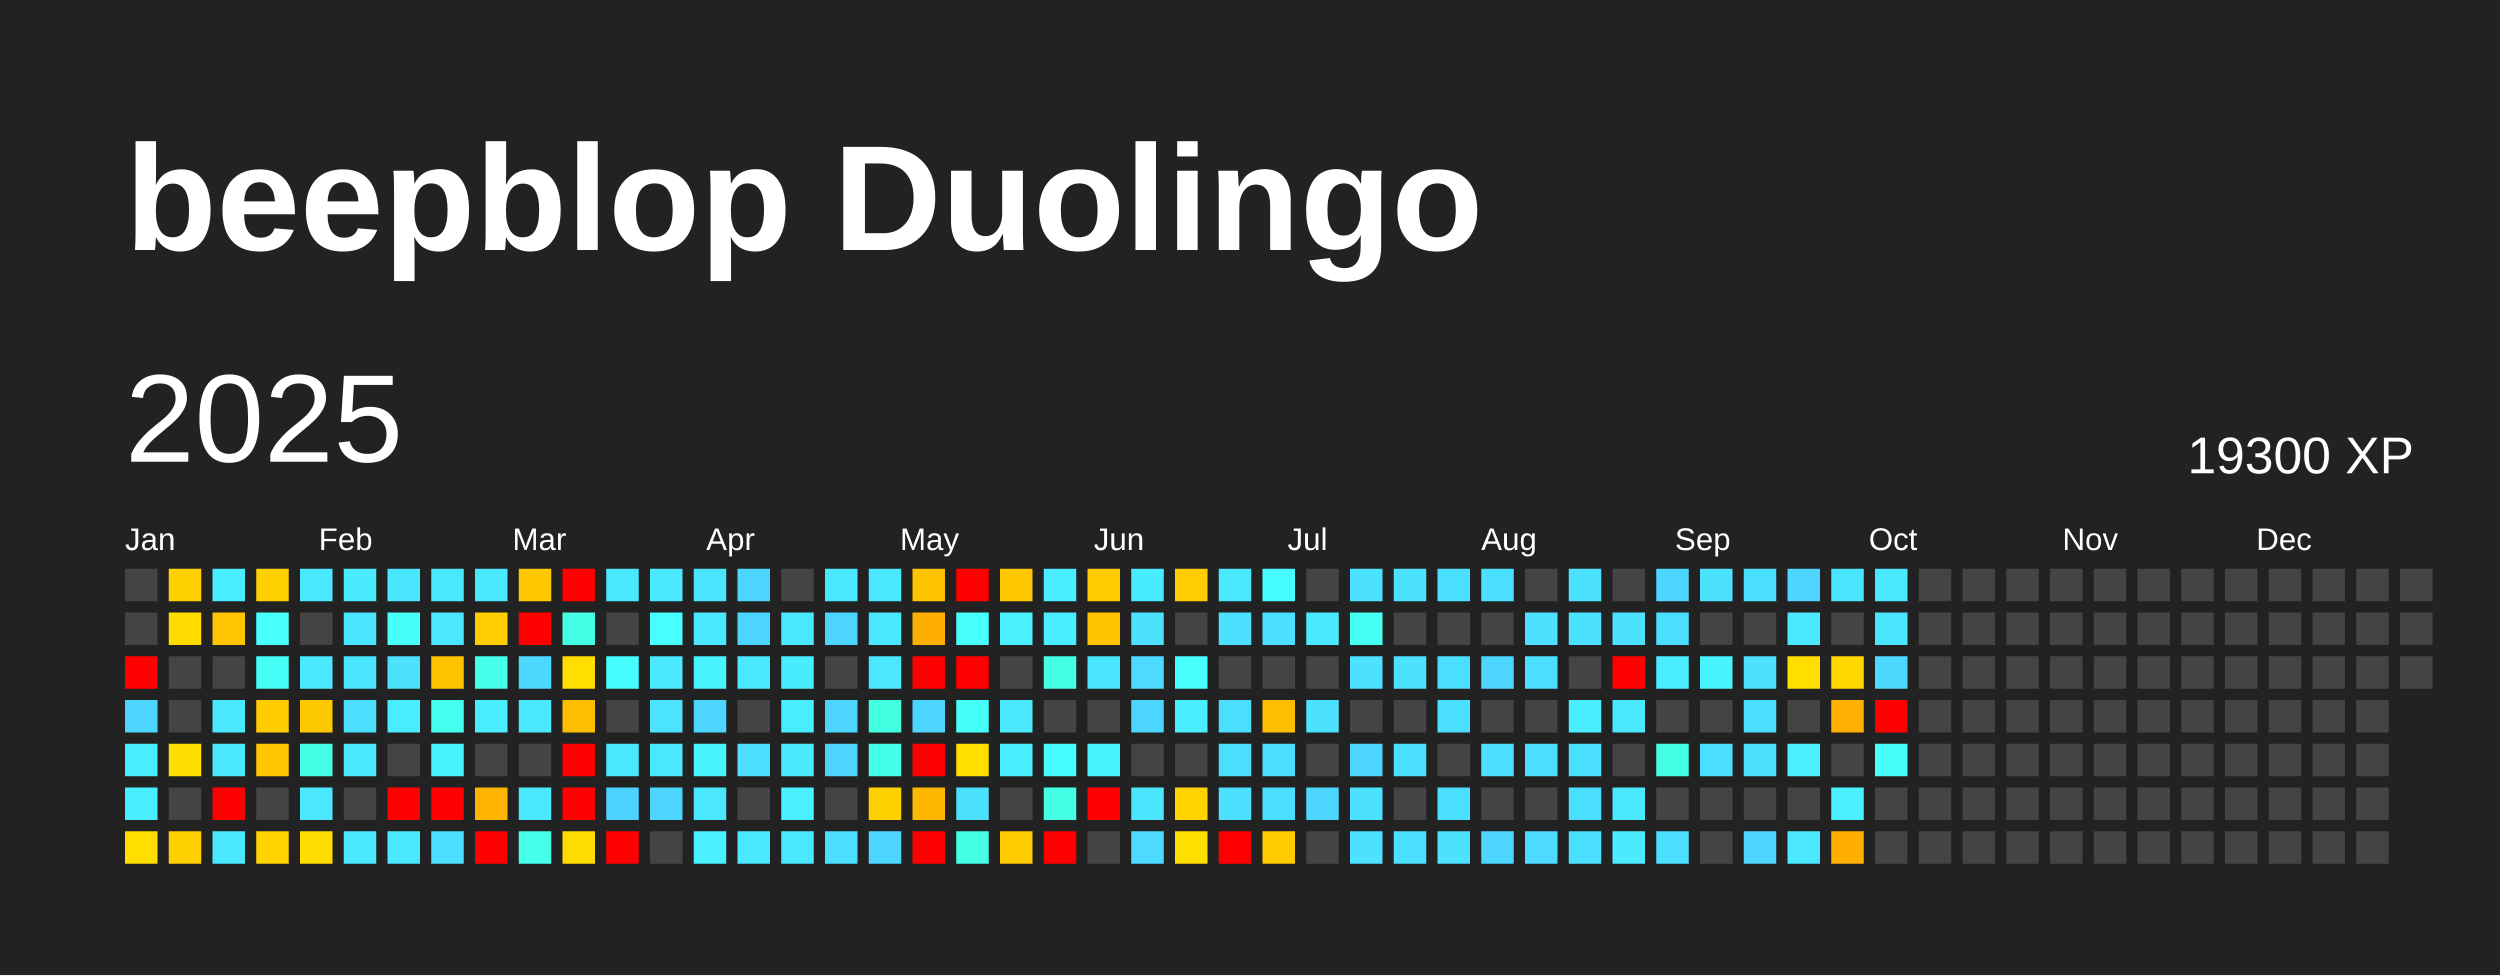
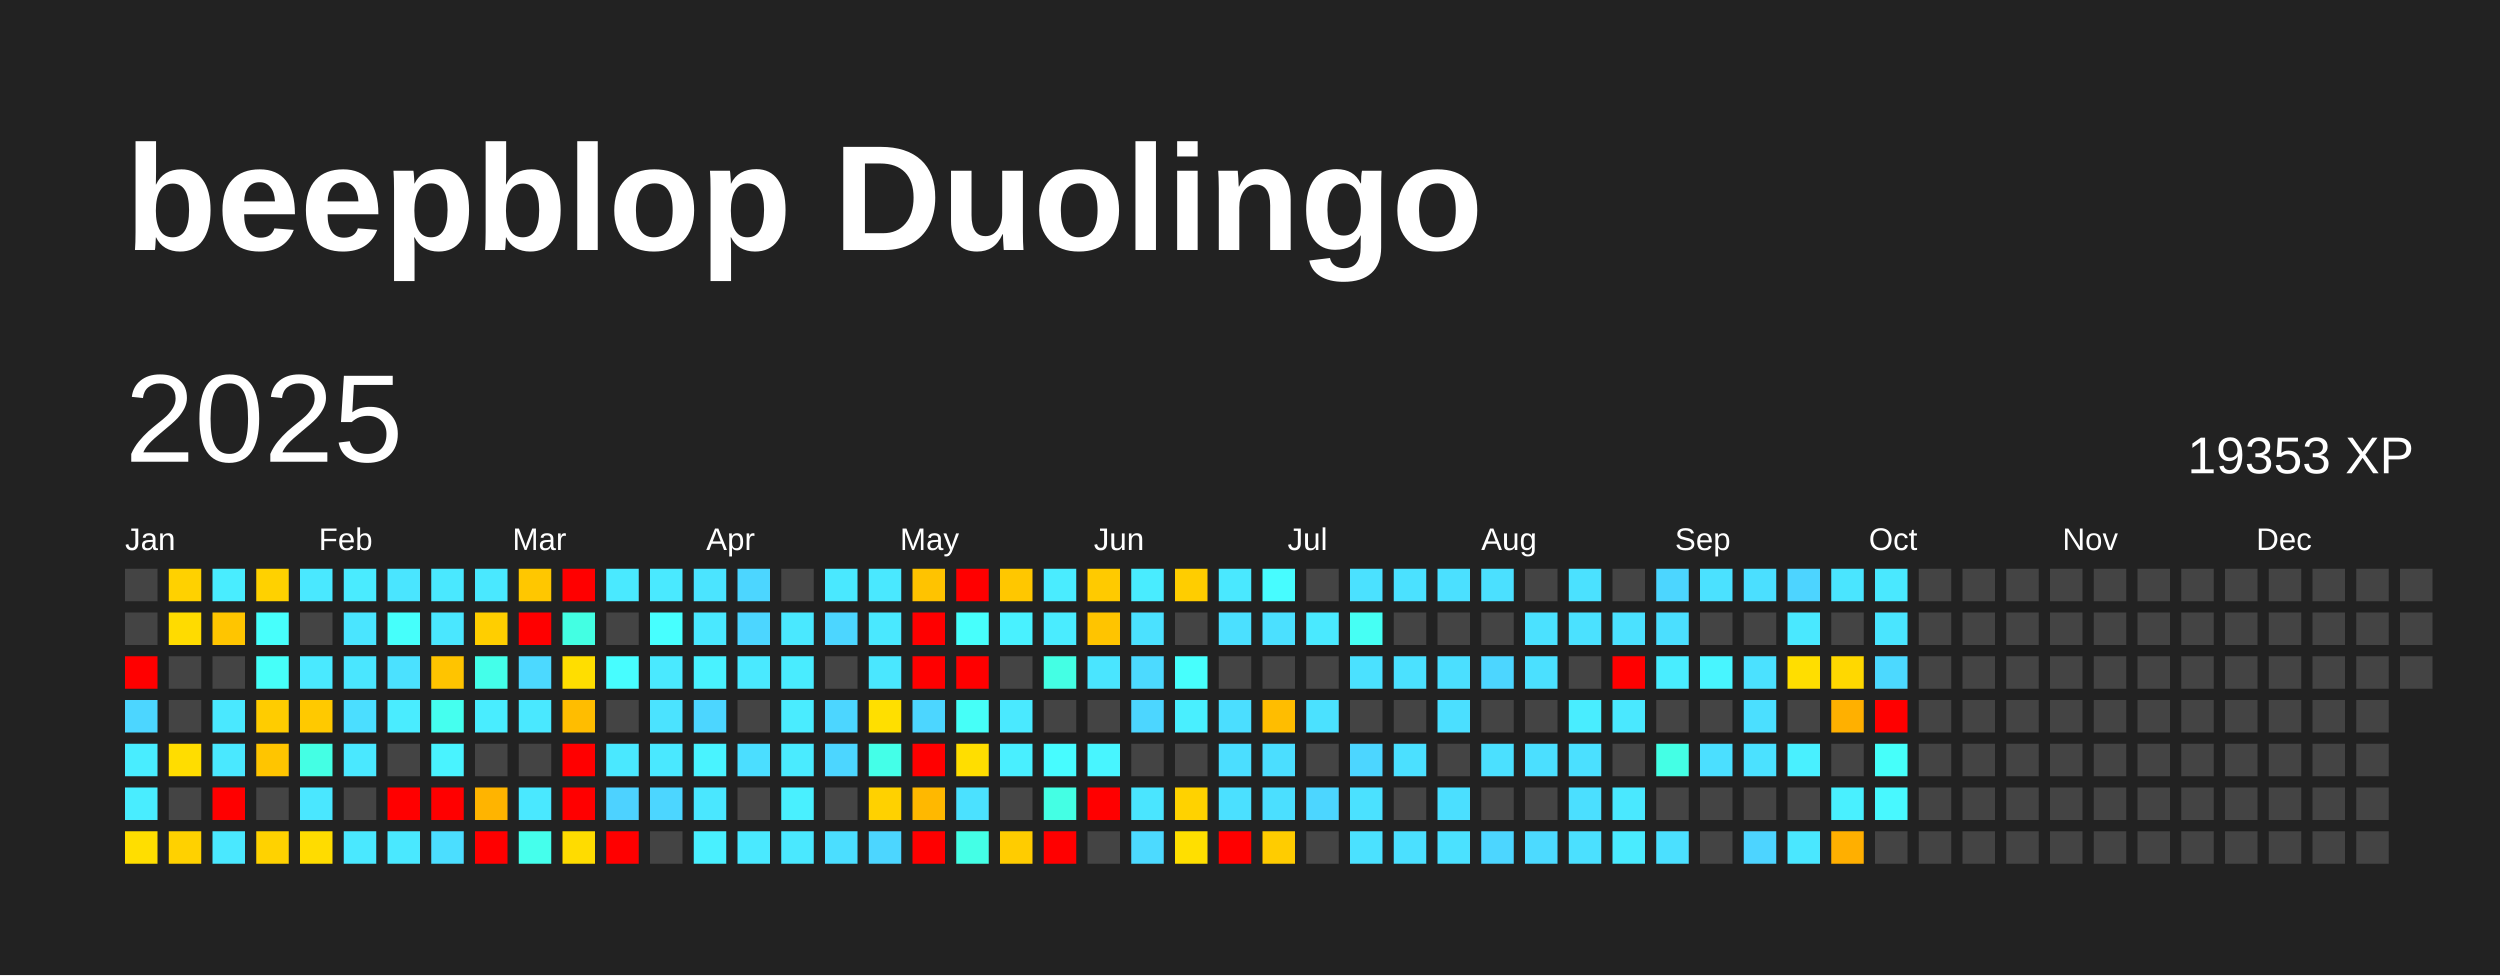
<svg xmlns="http://www.w3.org/2000/svg" baseProfile="full" height="78mm" version="1.1" viewBox="0,0,200,78" width="200mm">
  <defs />
  <rect fill="#222222" height="78" width="200" x="0" y="0" />
  <text fill="#FFFFFF" style="font-size:12px; font-family:Arial; font-weight:bold;" x="10" y="20">beepblop Duolingo</text>
  <text dominant-baseline="hanging" fill="#FFFFFF" style="font-size:10.0px; font-family:Arial;" x="10" y="30">2025</text>
-   <text dominant-baseline="hanging" fill="#FFFFFF" style="font-size:4.125px; font-family:Arial;" x="175" y="35">19300 XP</text>
+   <text dominant-baseline="hanging" fill="#FFFFFF" style="font-size:4.125px; font-family:Arial;" x="175" y="35">19353 XP</text>
  <text fill="#FFFFFF" style="font-size:2.5px; font-family:Arial" x="10.0" y="44">Jan</text>
  <text fill="#FFFFFF" style="font-size:2.5px; font-family:Arial" x="25.5" y="44">Feb</text>
  <text fill="#FFFFFF" style="font-size:2.5px; font-family:Arial" x="41.0" y="44">Mar</text>
  <text fill="#FFFFFF" style="font-size:2.5px; font-family:Arial" x="56.5" y="44">Apr</text>
  <text fill="#FFFFFF" style="font-size:2.5px; font-family:Arial" x="72.0" y="44">May</text>
  <text fill="#FFFFFF" style="font-size:2.5px; font-family:Arial" x="87.5" y="44">Jun</text>
  <text fill="#FFFFFF" style="font-size:2.5px; font-family:Arial" x="103.0" y="44">Jul</text>
  <text fill="#FFFFFF" style="font-size:2.5px; font-family:Arial" x="118.5" y="44">Aug</text>
  <text fill="#FFFFFF" style="font-size:2.5px; font-family:Arial" x="134.0" y="44">Sep</text>
  <text fill="#FFFFFF" style="font-size:2.5px; font-family:Arial" x="149.5" y="44">Oct</text>
  <text fill="#FFFFFF" style="font-size:2.5px; font-family:Arial" x="165.0" y="44">Nov</text>
  <text fill="#FFFFFF" style="font-size:2.5px; font-family:Arial" x="180.5" y="44">Dec</text>
  <rect fill="#444444" height="2.6" width="2.6" x="10.0" y="45.5" />
  <rect fill="#444444" height="2.6" width="2.6" x="10.0" y="49.0" />
  <rect fill="red" height="2.6" width="2.6" x="10.0" y="52.5" />
  <rect fill="#4cd6ff" height="2.6" width="2.6" x="10.0" y="56.0" />
  <rect fill="#49edff" height="2.6" width="2.6" x="10.0" y="59.5" />
  <rect fill="#49edff" height="2.6" width="2.6" x="10.0" y="63.0" />
  <rect fill="#ffde00" height="2.6" width="2.6" x="10.0" y="66.5" />
  <rect fill="#ffd100" height="2.6" width="2.6" x="13.5" y="45.5" />
  <rect fill="#ffdb00" height="2.6" width="2.6" x="13.5" y="49.0" />
  <rect fill="#444444" height="2.6" width="2.6" x="13.5" y="52.5" />
  <rect fill="#444444" height="2.6" width="2.6" x="13.5" y="56.0" />
  <rect fill="#ffdd00" height="2.6" width="2.6" x="13.5" y="59.5" />
  <rect fill="#444444" height="2.6" width="2.6" x="13.5" y="63.0" />
  <rect fill="#ffd100" height="2.6" width="2.6" x="13.5" y="66.5" />
  <rect fill="#49edff" height="2.6" width="2.6" x="17.0" y="45.5" />
  <rect fill="#ffc500" height="2.6" width="2.6" x="17.0" y="49.0" />
  <rect fill="#444444" height="2.6" width="2.6" x="17.0" y="52.5" />
  <rect fill="#4ae8ff" height="2.6" width="2.6" x="17.0" y="56.0" />
  <rect fill="#4ae8ff" height="2.6" width="2.6" x="17.0" y="59.5" />
  <rect fill="red" height="2.6" width="2.6" x="17.0" y="63.0" />
  <rect fill="#4ae8ff" height="2.6" width="2.6" x="17.0" y="66.5" />
  <rect fill="#ffd100" height="2.6" width="2.6" x="20.5" y="45.5" />
  <rect fill="#47fffc" height="2.6" width="2.6" x="20.5" y="49.0" />
  <rect fill="#46fff9" height="2.6" width="2.6" x="20.5" y="52.5" />
  <rect fill="#ffcc00" height="2.6" width="2.6" x="20.5" y="56.0" />
  <rect fill="#ffc500" height="2.6" width="2.6" x="20.5" y="59.5" />
  <rect fill="#444444" height="2.6" width="2.6" x="20.5" y="63.0" />
  <rect fill="#ffd200" height="2.6" width="2.6" x="20.5" y="66.5" />
  <rect fill="#4ae8ff" height="2.6" width="2.6" x="24.0" y="45.5" />
  <rect fill="#444444" height="2.6" width="2.6" x="24.0" y="49.0" />
  <rect fill="#4ae9ff" height="2.6" width="2.6" x="24.0" y="52.5" />
  <rect fill="#ffc900" height="2.6" width="2.6" x="24.0" y="56.0" />
  <rect fill="#44ffe4" height="2.6" width="2.6" x="24.0" y="59.5" />
  <rect fill="#4ae7ff" height="2.6" width="2.6" x="24.0" y="63.0" />
  <rect fill="#ffdc00" height="2.6" width="2.6" x="24.0" y="66.5" />
  <rect fill="#4aebff" height="2.6" width="2.6" x="27.5" y="45.5" />
  <rect fill="#4ae5ff" height="2.6" width="2.6" x="27.5" y="49.0" />
  <rect fill="#4ae6ff" height="2.6" width="2.6" x="27.5" y="52.5" />
  <rect fill="#4bdeff" height="2.6" width="2.6" x="27.5" y="56.0" />
  <rect fill="#4ae8ff" height="2.6" width="2.6" x="27.5" y="59.5" />
  <rect fill="#444444" height="2.6" width="2.6" x="27.5" y="63.0" />
  <rect fill="#4ae8ff" height="2.6" width="2.6" x="27.5" y="66.5" />
  <rect fill="#4ae5ff" height="2.6" width="2.6" x="31.0" y="45.5" />
  <rect fill="#46fffb" height="2.6" width="2.6" x="31.0" y="49.0" />
  <rect fill="#4be1ff" height="2.6" width="2.6" x="31.0" y="52.5" />
  <rect fill="#4aecff" height="2.6" width="2.6" x="31.0" y="56.0" />
  <rect fill="#444444" height="2.6" width="2.6" x="31.0" y="59.5" />
  <rect fill="red" height="2.6" width="2.6" x="31.0" y="63.0" />
  <rect fill="#4ae8ff" height="2.6" width="2.6" x="31.0" y="66.5" />
  <rect fill="#4ae8ff" height="2.6" width="2.6" x="34.5" y="45.5" />
  <rect fill="#4ae7ff" height="2.6" width="2.6" x="34.5" y="49.0" />
  <rect fill="#ffc400" height="2.6" width="2.6" x="34.5" y="52.5" />
  <rect fill="#45ffef" height="2.6" width="2.6" x="34.5" y="56.0" />
  <rect fill="#49f3ff" height="2.6" width="2.6" x="34.5" y="59.5" />
  <rect fill="red" height="2.6" width="2.6" x="34.5" y="63.0" />
  <rect fill="#4bdeff" height="2.6" width="2.6" x="34.5" y="66.5" />
  <rect fill="#4ae8ff" height="2.6" width="2.6" x="38.0" y="45.5" />
  <rect fill="#ffce00" height="2.6" width="2.6" x="38.0" y="49.0" />
  <rect fill="#44ffea" height="2.6" width="2.6" x="38.0" y="52.5" />
  <rect fill="#49edff" height="2.6" width="2.6" x="38.0" y="56.0" />
  <rect fill="#444444" height="2.6" width="2.6" x="38.0" y="59.5" />
  <rect fill="#ffb400" height="2.6" width="2.6" x="38.0" y="63.0" />
  <rect fill="red" height="2.6" width="2.6" x="38.0" y="66.5" />
  <rect fill="#ffc700" height="2.6" width="2.6" x="41.5" y="45.5" />
  <rect fill="red" height="2.6" width="2.6" x="41.5" y="49.0" />
  <rect fill="#4cd9ff" height="2.6" width="2.6" x="41.5" y="52.5" />
  <rect fill="#4ae8ff" height="2.6" width="2.6" x="41.5" y="56.0" />
  <rect fill="#444444" height="2.6" width="2.6" x="41.5" y="59.5" />
  <rect fill="#4ae8ff" height="2.6" width="2.6" x="41.5" y="63.0" />
  <rect fill="#45ffec" height="2.6" width="2.6" x="41.5" y="66.5" />
  <rect fill="red" height="2.6" width="2.6" x="45.0" y="45.5" />
  <rect fill="#43ffe3" height="2.6" width="2.6" x="45.0" y="49.0" />
  <rect fill="#ffde00" height="2.6" width="2.6" x="45.0" y="52.5" />
  <rect fill="#ffbd00" height="2.6" width="2.6" x="45.0" y="56.0" />
  <rect fill="red" height="2.6" width="2.6" x="45.0" y="59.5" />
  <rect fill="red" height="2.6" width="2.6" x="45.0" y="63.0" />
  <rect fill="#ffdc00" height="2.6" width="2.6" x="45.0" y="66.5" />
  <rect fill="#4ae9ff" height="2.6" width="2.6" x="48.5" y="45.5" />
  <rect fill="#444444" height="2.6" width="2.6" x="48.5" y="49.0" />
  <rect fill="#47fdff" height="2.6" width="2.6" x="48.5" y="52.5" />
  <rect fill="#444444" height="2.6" width="2.6" x="48.5" y="56.0" />
  <rect fill="#4ae8ff" height="2.6" width="2.6" x="48.5" y="59.5" />
  <rect fill="#4dd2ff" height="2.6" width="2.6" x="48.5" y="63.0" />
  <rect fill="red" height="2.6" width="2.6" x="48.5" y="66.5" />
  <rect fill="#4ae9ff" height="2.6" width="2.6" x="52.0" y="45.5" />
  <rect fill="#47ffff" height="2.6" width="2.6" x="52.0" y="49.0" />
  <rect fill="#4ae9ff" height="2.6" width="2.6" x="52.0" y="52.5" />
  <rect fill="#4be3ff" height="2.6" width="2.6" x="52.0" y="56.0" />
  <rect fill="#4ae8ff" height="2.6" width="2.6" x="52.0" y="59.5" />
  <rect fill="#4cd6ff" height="2.6" width="2.6" x="52.0" y="63.0" />
  <rect fill="#444444" height="2.6" width="2.6" x="52.0" y="66.5" />
  <rect fill="#4be4ff" height="2.6" width="2.6" x="55.5" y="45.5" />
  <rect fill="#4ae8ff" height="2.6" width="2.6" x="55.5" y="49.0" />
  <rect fill="#49f2ff" height="2.6" width="2.6" x="55.5" y="52.5" />
  <rect fill="#4cd6ff" height="2.6" width="2.6" x="55.5" y="56.0" />
  <rect fill="#49f3ff" height="2.6" width="2.6" x="55.5" y="59.5" />
  <rect fill="#4ae7ff" height="2.6" width="2.6" x="55.5" y="63.0" />
  <rect fill="#49f0ff" height="2.6" width="2.6" x="55.5" y="66.5" />
  <rect fill="#4cd6ff" height="2.6" width="2.6" x="59.0" y="45.5" />
  <rect fill="#4cd6ff" height="2.6" width="2.6" x="59.0" y="49.0" />
  <rect fill="#4ae9ff" height="2.6" width="2.6" x="59.0" y="52.5" />
  <rect fill="#444444" height="2.6" width="2.6" x="59.0" y="56.0" />
  <rect fill="#4bdeff" height="2.6" width="2.6" x="59.0" y="59.5" />
  <rect fill="#444444" height="2.6" width="2.6" x="59.0" y="63.0" />
  <rect fill="#4ae9ff" height="2.6" width="2.6" x="59.0" y="66.5" />
  <rect fill="#444444" height="2.6" width="2.6" x="62.5" y="45.5" />
  <rect fill="#4ae8ff" height="2.6" width="2.6" x="62.5" y="49.0" />
  <rect fill="#49ecff" height="2.6" width="2.6" x="62.5" y="52.5" />
  <rect fill="#4aecff" height="2.6" width="2.6" x="62.5" y="56.0" />
  <rect fill="#4aebff" height="2.6" width="2.6" x="62.5" y="59.5" />
  <rect fill="#49f0ff" height="2.6" width="2.6" x="62.5" y="63.0" />
  <rect fill="#4ae8ff" height="2.6" width="2.6" x="62.5" y="66.5" />
  <rect fill="#4ae8ff" height="2.6" width="2.6" x="66.0" y="45.5" />
  <rect fill="#4cd6ff" height="2.6" width="2.6" x="66.0" y="49.0" />
  <rect fill="#444444" height="2.6" width="2.6" x="66.0" y="52.5" />
  <rect fill="#4cd6ff" height="2.6" width="2.6" x="66.0" y="56.0" />
  <rect fill="#4cd6ff" height="2.6" width="2.6" x="66.0" y="59.5" />
  <rect fill="#444444" height="2.6" width="2.6" x="66.0" y="63.0" />
  <rect fill="#4bdeff" height="2.6" width="2.6" x="66.0" y="66.5" />
  <rect fill="#4ae8ff" height="2.6" width="2.6" x="69.5" y="45.5" />
  <rect fill="#4ae8ff" height="2.6" width="2.6" x="69.5" y="49.0" />
  <rect fill="#4ae7ff" height="2.6" width="2.6" x="69.5" y="52.5" />
-   <rect fill="#43ffe2" height="2.6" width="2.6" x="69.5" y="56.0" />
+   <rect fill="#ffdf00" height="2.6" width="2.6" x="69.5" y="56.0" />
  <rect fill="#44ffe8" height="2.6" width="2.6" x="69.5" y="59.5" />
  <rect fill="#ffd100" height="2.6" width="2.6" x="69.5" y="63.0" />
  <rect fill="#4cd6ff" height="2.6" width="2.6" x="69.5" y="66.5" />
  <rect fill="#ffc300" height="2.6" width="2.6" x="73.0" y="45.5" />
-   <rect fill="#ffaf00" height="2.6" width="2.6" x="73.0" y="49.0" />
+   <rect fill="red" height="2.6" width="2.6" x="73.0" y="49.0" />
  <rect fill="red" height="2.6" width="2.6" x="73.0" y="52.5" />
  <rect fill="#4cd6ff" height="2.6" width="2.6" x="73.0" y="56.0" />
  <rect fill="red" height="2.6" width="2.6" x="73.0" y="59.5" />
  <rect fill="#ffb800" height="2.6" width="2.6" x="73.0" y="63.0" />
  <rect fill="red" height="2.6" width="2.6" x="73.0" y="66.5" />
  <rect fill="red" height="2.6" width="2.6" x="76.5" y="45.5" />
  <rect fill="#47fffc" height="2.6" width="2.6" x="76.5" y="49.0" />
  <rect fill="red" height="2.6" width="2.6" x="76.5" y="52.5" />
  <rect fill="#46fff8" height="2.6" width="2.6" x="76.5" y="56.0" />
  <rect fill="#ffde00" height="2.6" width="2.6" x="76.5" y="59.5" />
  <rect fill="#4be1ff" height="2.6" width="2.6" x="76.5" y="63.0" />
  <rect fill="#44ffe6" height="2.6" width="2.6" x="76.5" y="66.5" />
  <rect fill="#ffc700" height="2.6" width="2.6" x="80.0" y="45.5" />
  <rect fill="#49f1ff" height="2.6" width="2.6" x="80.0" y="49.0" />
  <rect fill="#444444" height="2.6" width="2.6" x="80.0" y="52.5" />
  <rect fill="#4ae9ff" height="2.6" width="2.6" x="80.0" y="56.0" />
  <rect fill="#49efff" height="2.6" width="2.6" x="80.0" y="59.5" />
  <rect fill="#444444" height="2.6" width="2.6" x="80.0" y="63.0" />
  <rect fill="#ffcc00" height="2.6" width="2.6" x="80.0" y="66.5" />
  <rect fill="#4aecff" height="2.6" width="2.6" x="83.5" y="45.5" />
  <rect fill="#4aecff" height="2.6" width="2.6" x="83.5" y="49.0" />
  <rect fill="#44ffe4" height="2.6" width="2.6" x="83.5" y="52.5" />
  <rect fill="#444444" height="2.6" width="2.6" x="83.5" y="56.0" />
  <rect fill="#47fcff" height="2.6" width="2.6" x="83.5" y="59.5" />
  <rect fill="#44ffe4" height="2.6" width="2.6" x="83.5" y="63.0" />
  <rect fill="red" height="2.6" width="2.6" x="83.5" y="66.5" />
  <rect fill="#ffca00" height="2.6" width="2.6" x="87.0" y="45.5" />
  <rect fill="#ffc400" height="2.6" width="2.6" x="87.0" y="49.0" />
  <rect fill="#4ae5ff" height="2.6" width="2.6" x="87.0" y="52.5" />
  <rect fill="#444444" height="2.6" width="2.6" x="87.0" y="56.0" />
  <rect fill="#48f5ff" height="2.6" width="2.6" x="87.0" y="59.5" />
  <rect fill="red" height="2.6" width="2.6" x="87.0" y="63.0" />
  <rect fill="#444444" height="2.6" width="2.6" x="87.0" y="66.5" />
  <rect fill="#49ecff" height="2.6" width="2.6" x="90.5" y="45.5" />
  <rect fill="#4be1ff" height="2.6" width="2.6" x="90.5" y="49.0" />
  <rect fill="#4cdaff" height="2.6" width="2.6" x="90.5" y="52.5" />
  <rect fill="#4cd6ff" height="2.6" width="2.6" x="90.5" y="56.0" />
  <rect fill="#444444" height="2.6" width="2.6" x="90.5" y="59.5" />
  <rect fill="#4ae5ff" height="2.6" width="2.6" x="90.5" y="63.0" />
  <rect fill="#4cdaff" height="2.6" width="2.6" x="90.5" y="66.5" />
  <rect fill="#ffcd00" height="2.6" width="2.6" x="94.0" y="45.5" />
  <rect fill="#444444" height="2.6" width="2.6" x="94.0" y="49.0" />
  <rect fill="#47fffd" height="2.6" width="2.6" x="94.0" y="52.5" />
  <rect fill="#49efff" height="2.6" width="2.6" x="94.0" y="56.0" />
  <rect fill="#444444" height="2.6" width="2.6" x="94.0" y="59.5" />
  <rect fill="#ffd200" height="2.6" width="2.6" x="94.0" y="63.0" />
  <rect fill="#ffdf00" height="2.6" width="2.6" x="94.0" y="66.5" />
  <rect fill="#4ae8ff" height="2.6" width="2.6" x="97.5" y="45.5" />
  <rect fill="#4be0ff" height="2.6" width="2.6" x="97.5" y="49.0" />
  <rect fill="#444444" height="2.6" width="2.6" x="97.5" y="52.5" />
  <rect fill="#4bdeff" height="2.6" width="2.6" x="97.5" y="56.0" />
  <rect fill="#4bdeff" height="2.6" width="2.6" x="97.5" y="59.5" />
  <rect fill="#4be0ff" height="2.6" width="2.6" x="97.5" y="63.0" />
  <rect fill="red" height="2.6" width="2.6" x="97.5" y="66.5" />
  <rect fill="#47fcff" height="2.6" width="2.6" x="101.0" y="45.5" />
  <rect fill="#4be0ff" height="2.6" width="2.6" x="101.0" y="49.0" />
  <rect fill="#444444" height="2.6" width="2.6" x="101.0" y="52.5" />
  <rect fill="#ffbd00" height="2.6" width="2.6" x="101.0" y="56.0" />
  <rect fill="#4bdeff" height="2.6" width="2.6" x="101.0" y="59.5" />
  <rect fill="#4bdfff" height="2.6" width="2.6" x="101.0" y="63.0" />
  <rect fill="#ffcc00" height="2.6" width="2.6" x="101.0" y="66.5" />
  <rect fill="#444444" height="2.6" width="2.6" x="104.5" y="45.5" />
  <rect fill="#4ae9ff" height="2.6" width="2.6" x="104.5" y="49.0" />
  <rect fill="#444444" height="2.6" width="2.6" x="104.5" y="52.5" />
  <rect fill="#4be1ff" height="2.6" width="2.6" x="104.5" y="56.0" />
  <rect fill="#444444" height="2.6" width="2.6" x="104.5" y="59.5" />
  <rect fill="#4cd6ff" height="2.6" width="2.6" x="104.5" y="63.0" />
  <rect fill="#444444" height="2.6" width="2.6" x="104.5" y="66.5" />
  <rect fill="#4be1ff" height="2.6" width="2.6" x="108.0" y="45.5" />
  <rect fill="#46fff4" height="2.6" width="2.6" x="108.0" y="49.0" />
  <rect fill="#4be1ff" height="2.6" width="2.6" x="108.0" y="52.5" />
  <rect fill="#444444" height="2.6" width="2.6" x="108.0" y="56.0" />
  <rect fill="#4cd6ff" height="2.6" width="2.6" x="108.0" y="59.5" />
  <rect fill="#4be1ff" height="2.6" width="2.6" x="108.0" y="63.0" />
  <rect fill="#4be1ff" height="2.6" width="2.6" x="108.0" y="66.5" />
  <rect fill="#4be1ff" height="2.6" width="2.6" x="111.5" y="45.5" />
  <rect fill="#444444" height="2.6" width="2.6" x="111.5" y="49.0" />
  <rect fill="#4be1ff" height="2.6" width="2.6" x="111.5" y="52.5" />
  <rect fill="#444444" height="2.6" width="2.6" x="111.5" y="56.0" />
  <rect fill="#4be0ff" height="2.6" width="2.6" x="111.5" y="59.5" />
  <rect fill="#444444" height="2.6" width="2.6" x="111.5" y="63.0" />
  <rect fill="#4be0ff" height="2.6" width="2.6" x="111.5" y="66.5" />
  <rect fill="#4be0ff" height="2.6" width="2.6" x="115.0" y="45.5" />
  <rect fill="#444444" height="2.6" width="2.6" x="115.0" y="49.0" />
  <rect fill="#4bdfff" height="2.6" width="2.6" x="115.0" y="52.5" />
  <rect fill="#4bdfff" height="2.6" width="2.6" x="115.0" y="56.0" />
  <rect fill="#444444" height="2.6" width="2.6" x="115.0" y="59.5" />
  <rect fill="#4bdfff" height="2.6" width="2.6" x="115.0" y="63.0" />
  <rect fill="#4be1ff" height="2.6" width="2.6" x="115.0" y="66.5" />
  <rect fill="#4be0ff" height="2.6" width="2.6" x="118.5" y="45.5" />
  <rect fill="#444444" height="2.6" width="2.6" x="118.5" y="49.0" />
  <rect fill="#4cd6ff" height="2.6" width="2.6" x="118.5" y="52.5" />
  <rect fill="#444444" height="2.6" width="2.6" x="118.5" y="56.0" />
  <rect fill="#4be0ff" height="2.6" width="2.6" x="118.5" y="59.5" />
  <rect fill="#444444" height="2.6" width="2.6" x="118.5" y="63.0" />
  <rect fill="#4cd6ff" height="2.6" width="2.6" x="118.5" y="66.5" />
  <rect fill="#444444" height="2.6" width="2.6" x="122.0" y="45.5" />
  <rect fill="#4be1ff" height="2.6" width="2.6" x="122.0" y="49.0" />
  <rect fill="#4be0ff" height="2.6" width="2.6" x="122.0" y="52.5" />
  <rect fill="#444444" height="2.6" width="2.6" x="122.0" y="56.0" />
  <rect fill="#4bdfff" height="2.6" width="2.6" x="122.0" y="59.5" />
  <rect fill="#444444" height="2.6" width="2.6" x="122.0" y="63.0" />
  <rect fill="#4cdaff" height="2.6" width="2.6" x="122.0" y="66.5" />
  <rect fill="#4be1ff" height="2.6" width="2.6" x="125.5" y="45.5" />
  <rect fill="#4be1ff" height="2.6" width="2.6" x="125.5" y="49.0" />
  <rect fill="#444444" height="2.6" width="2.6" x="125.5" y="52.5" />
  <rect fill="#49edff" height="2.6" width="2.6" x="125.5" y="56.0" />
  <rect fill="#4be0ff" height="2.6" width="2.6" x="125.5" y="59.5" />
  <rect fill="#4bdfff" height="2.6" width="2.6" x="125.5" y="63.0" />
  <rect fill="#4be0ff" height="2.6" width="2.6" x="125.5" y="66.5" />
  <rect fill="#444444" height="2.6" width="2.6" x="129.0" y="45.5" />
  <rect fill="#4be1ff" height="2.6" width="2.6" x="129.0" y="49.0" />
  <rect fill="red" height="2.6" width="2.6" x="129.0" y="52.5" />
  <rect fill="#4ae8ff" height="2.6" width="2.6" x="129.0" y="56.0" />
  <rect fill="#444444" height="2.6" width="2.6" x="129.0" y="59.5" />
  <rect fill="#4ae8ff" height="2.6" width="2.6" x="129.0" y="63.0" />
  <rect fill="#4aebff" height="2.6" width="2.6" x="129.0" y="66.5" />
  <rect fill="#4cd6ff" height="2.6" width="2.6" x="132.5" y="45.5" />
  <rect fill="#4bdfff" height="2.6" width="2.6" x="132.5" y="49.0" />
  <rect fill="#49edff" height="2.6" width="2.6" x="132.5" y="52.5" />
  <rect fill="#444444" height="2.6" width="2.6" x="132.5" y="56.0" />
  <rect fill="#44ffe5" height="2.6" width="2.6" x="132.5" y="59.5" />
  <rect fill="#444444" height="2.6" width="2.6" x="132.5" y="63.0" />
  <rect fill="#4be0ff" height="2.6" width="2.6" x="132.5" y="66.5" />
  <rect fill="#4be1ff" height="2.6" width="2.6" x="136.0" y="45.5" />
  <rect fill="#444444" height="2.6" width="2.6" x="136.0" y="49.0" />
  <rect fill="#48f5ff" height="2.6" width="2.6" x="136.0" y="52.5" />
  <rect fill="#444444" height="2.6" width="2.6" x="136.0" y="56.0" />
  <rect fill="#4bdfff" height="2.6" width="2.6" x="136.0" y="59.5" />
  <rect fill="#444444" height="2.6" width="2.6" x="136.0" y="63.0" />
  <rect fill="#444444" height="2.6" width="2.6" x="136.0" y="66.5" />
  <rect fill="#4bdfff" height="2.6" width="2.6" x="139.5" y="45.5" />
  <rect fill="#444444" height="2.6" width="2.6" x="139.5" y="49.0" />
  <rect fill="#4be1ff" height="2.6" width="2.6" x="139.5" y="52.5" />
  <rect fill="#4bdfff" height="2.6" width="2.6" x="139.5" y="56.0" />
  <rect fill="#4be1ff" height="2.6" width="2.6" x="139.5" y="59.5" />
  <rect fill="#444444" height="2.6" width="2.6" x="139.5" y="63.0" />
  <rect fill="#4dd4ff" height="2.6" width="2.6" x="139.5" y="66.5" />
  <rect fill="#4dd4ff" height="2.6" width="2.6" x="143.0" y="45.5" />
  <rect fill="#4ae8ff" height="2.6" width="2.6" x="143.0" y="49.0" />
  <rect fill="#ffde00" height="2.6" width="2.6" x="143.0" y="52.5" />
  <rect fill="#444444" height="2.6" width="2.6" x="143.0" y="56.0" />
  <rect fill="#49f0ff" height="2.6" width="2.6" x="143.0" y="59.5" />
  <rect fill="#444444" height="2.6" width="2.6" x="143.0" y="63.0" />
  <rect fill="#4ae7ff" height="2.6" width="2.6" x="143.0" y="66.5" />
  <rect fill="#4ae5ff" height="2.6" width="2.6" x="146.5" y="45.5" />
  <rect fill="#444444" height="2.6" width="2.6" x="146.5" y="49.0" />
  <rect fill="#ffd800" height="2.6" width="2.6" x="146.5" y="52.5" />
  <rect fill="#ffb000" height="2.6" width="2.6" x="146.5" y="56.0" />
  <rect fill="#444444" height="2.6" width="2.6" x="146.5" y="59.5" />
  <rect fill="#49f0ff" height="2.6" width="2.6" x="146.5" y="63.0" />
  <rect fill="#ffaf00" height="2.6" width="2.6" x="146.5" y="66.5" />
  <rect fill="#4ae8ff" height="2.6" width="2.6" x="150.0" y="45.5" />
  <rect fill="#4ae5ff" height="2.6" width="2.6" x="150.0" y="49.0" />
  <rect fill="#4cd9ff" height="2.6" width="2.6" x="150.0" y="52.5" />
  <rect fill="red" height="2.6" width="2.6" x="150.0" y="56.0" />
  <rect fill="#46fffa" height="2.6" width="2.6" x="150.0" y="59.5" />
-   <rect fill="#444444" height="2.6" width="2.6" x="150.0" y="63.0" />
+   <rect fill="#48f8ff" height="2.6" width="2.6" x="150.0" y="63.0" />
  <rect fill="#444444" height="2.6" width="2.6" x="150.0" y="66.5" />
  <rect fill="#444444" height="2.6" width="2.6" x="153.5" y="45.5" />
  <rect fill="#444444" height="2.6" width="2.6" x="153.5" y="49.0" />
  <rect fill="#444444" height="2.6" width="2.6" x="153.5" y="52.5" />
  <rect fill="#444444" height="2.6" width="2.6" x="153.5" y="56.0" />
  <rect fill="#444444" height="2.6" width="2.6" x="153.5" y="59.5" />
  <rect fill="#444444" height="2.6" width="2.6" x="153.5" y="63.0" />
  <rect fill="#444444" height="2.6" width="2.6" x="153.5" y="66.5" />
  <rect fill="#444444" height="2.6" width="2.6" x="157.0" y="45.5" />
  <rect fill="#444444" height="2.6" width="2.6" x="157.0" y="49.0" />
  <rect fill="#444444" height="2.6" width="2.6" x="157.0" y="52.5" />
  <rect fill="#444444" height="2.6" width="2.6" x="157.0" y="56.0" />
  <rect fill="#444444" height="2.6" width="2.6" x="157.0" y="59.5" />
  <rect fill="#444444" height="2.6" width="2.6" x="157.0" y="63.0" />
  <rect fill="#444444" height="2.6" width="2.6" x="157.0" y="66.5" />
  <rect fill="#444444" height="2.6" width="2.6" x="160.5" y="45.5" />
  <rect fill="#444444" height="2.6" width="2.6" x="160.5" y="49.0" />
  <rect fill="#444444" height="2.6" width="2.6" x="160.5" y="52.5" />
  <rect fill="#444444" height="2.6" width="2.6" x="160.5" y="56.0" />
  <rect fill="#444444" height="2.6" width="2.6" x="160.5" y="59.5" />
  <rect fill="#444444" height="2.6" width="2.6" x="160.5" y="63.0" />
  <rect fill="#444444" height="2.6" width="2.6" x="160.5" y="66.5" />
  <rect fill="#444444" height="2.6" width="2.6" x="164.0" y="45.5" />
  <rect fill="#444444" height="2.6" width="2.6" x="164.0" y="49.0" />
  <rect fill="#444444" height="2.6" width="2.6" x="164.0" y="52.5" />
  <rect fill="#444444" height="2.6" width="2.6" x="164.0" y="56.0" />
  <rect fill="#444444" height="2.6" width="2.6" x="164.0" y="59.5" />
  <rect fill="#444444" height="2.6" width="2.6" x="164.0" y="63.0" />
  <rect fill="#444444" height="2.6" width="2.6" x="164.0" y="66.5" />
  <rect fill="#444444" height="2.6" width="2.6" x="167.5" y="45.5" />
  <rect fill="#444444" height="2.6" width="2.6" x="167.5" y="49.0" />
  <rect fill="#444444" height="2.6" width="2.6" x="167.5" y="52.5" />
  <rect fill="#444444" height="2.6" width="2.6" x="167.5" y="56.0" />
  <rect fill="#444444" height="2.6" width="2.6" x="167.5" y="59.5" />
  <rect fill="#444444" height="2.6" width="2.6" x="167.5" y="63.0" />
  <rect fill="#444444" height="2.6" width="2.6" x="167.5" y="66.5" />
  <rect fill="#444444" height="2.6" width="2.6" x="171.0" y="45.5" />
  <rect fill="#444444" height="2.6" width="2.6" x="171.0" y="49.0" />
  <rect fill="#444444" height="2.6" width="2.6" x="171.0" y="52.5" />
  <rect fill="#444444" height="2.6" width="2.6" x="171.0" y="56.0" />
  <rect fill="#444444" height="2.6" width="2.6" x="171.0" y="59.5" />
  <rect fill="#444444" height="2.6" width="2.6" x="171.0" y="63.0" />
  <rect fill="#444444" height="2.6" width="2.6" x="171.0" y="66.5" />
  <rect fill="#444444" height="2.6" width="2.6" x="174.5" y="45.5" />
  <rect fill="#444444" height="2.6" width="2.6" x="174.5" y="49.0" />
  <rect fill="#444444" height="2.6" width="2.6" x="174.5" y="52.5" />
  <rect fill="#444444" height="2.6" width="2.6" x="174.5" y="56.0" />
  <rect fill="#444444" height="2.6" width="2.6" x="174.5" y="59.5" />
  <rect fill="#444444" height="2.6" width="2.6" x="174.5" y="63.0" />
  <rect fill="#444444" height="2.6" width="2.6" x="174.5" y="66.5" />
  <rect fill="#444444" height="2.6" width="2.6" x="178.0" y="45.5" />
  <rect fill="#444444" height="2.6" width="2.6" x="178.0" y="49.0" />
  <rect fill="#444444" height="2.6" width="2.6" x="178.0" y="52.5" />
  <rect fill="#444444" height="2.6" width="2.6" x="178.0" y="56.0" />
  <rect fill="#444444" height="2.6" width="2.6" x="178.0" y="59.5" />
  <rect fill="#444444" height="2.6" width="2.6" x="178.0" y="63.0" />
  <rect fill="#444444" height="2.6" width="2.6" x="178.0" y="66.5" />
  <rect fill="#444444" height="2.6" width="2.6" x="181.5" y="45.5" />
  <rect fill="#444444" height="2.6" width="2.6" x="181.5" y="49.0" />
  <rect fill="#444444" height="2.6" width="2.6" x="181.5" y="52.5" />
  <rect fill="#444444" height="2.6" width="2.6" x="181.5" y="56.0" />
  <rect fill="#444444" height="2.6" width="2.6" x="181.5" y="59.5" />
  <rect fill="#444444" height="2.6" width="2.6" x="181.5" y="63.0" />
  <rect fill="#444444" height="2.6" width="2.6" x="181.5" y="66.5" />
  <rect fill="#444444" height="2.6" width="2.6" x="185.0" y="45.5" />
  <rect fill="#444444" height="2.6" width="2.6" x="185.0" y="49.0" />
  <rect fill="#444444" height="2.6" width="2.6" x="185.0" y="52.5" />
  <rect fill="#444444" height="2.6" width="2.6" x="185.0" y="56.0" />
  <rect fill="#444444" height="2.6" width="2.6" x="185.0" y="59.5" />
  <rect fill="#444444" height="2.6" width="2.6" x="185.0" y="63.0" />
  <rect fill="#444444" height="2.6" width="2.6" x="185.0" y="66.5" />
  <rect fill="#444444" height="2.6" width="2.6" x="188.5" y="45.5" />
  <rect fill="#444444" height="2.6" width="2.6" x="188.5" y="49.0" />
  <rect fill="#444444" height="2.6" width="2.6" x="188.5" y="52.5" />
  <rect fill="#444444" height="2.6" width="2.6" x="188.5" y="56.0" />
  <rect fill="#444444" height="2.6" width="2.6" x="188.5" y="59.5" />
  <rect fill="#444444" height="2.6" width="2.6" x="188.5" y="63.0" />
  <rect fill="#444444" height="2.6" width="2.6" x="188.5" y="66.5" />
  <rect fill="#444444" height="2.6" width="2.6" x="192.0" y="45.5" />
  <rect fill="#444444" height="2.6" width="2.6" x="192.0" y="49.0" />
  <rect fill="#444444" height="2.6" width="2.6" x="192.0" y="52.5" />
</svg>
